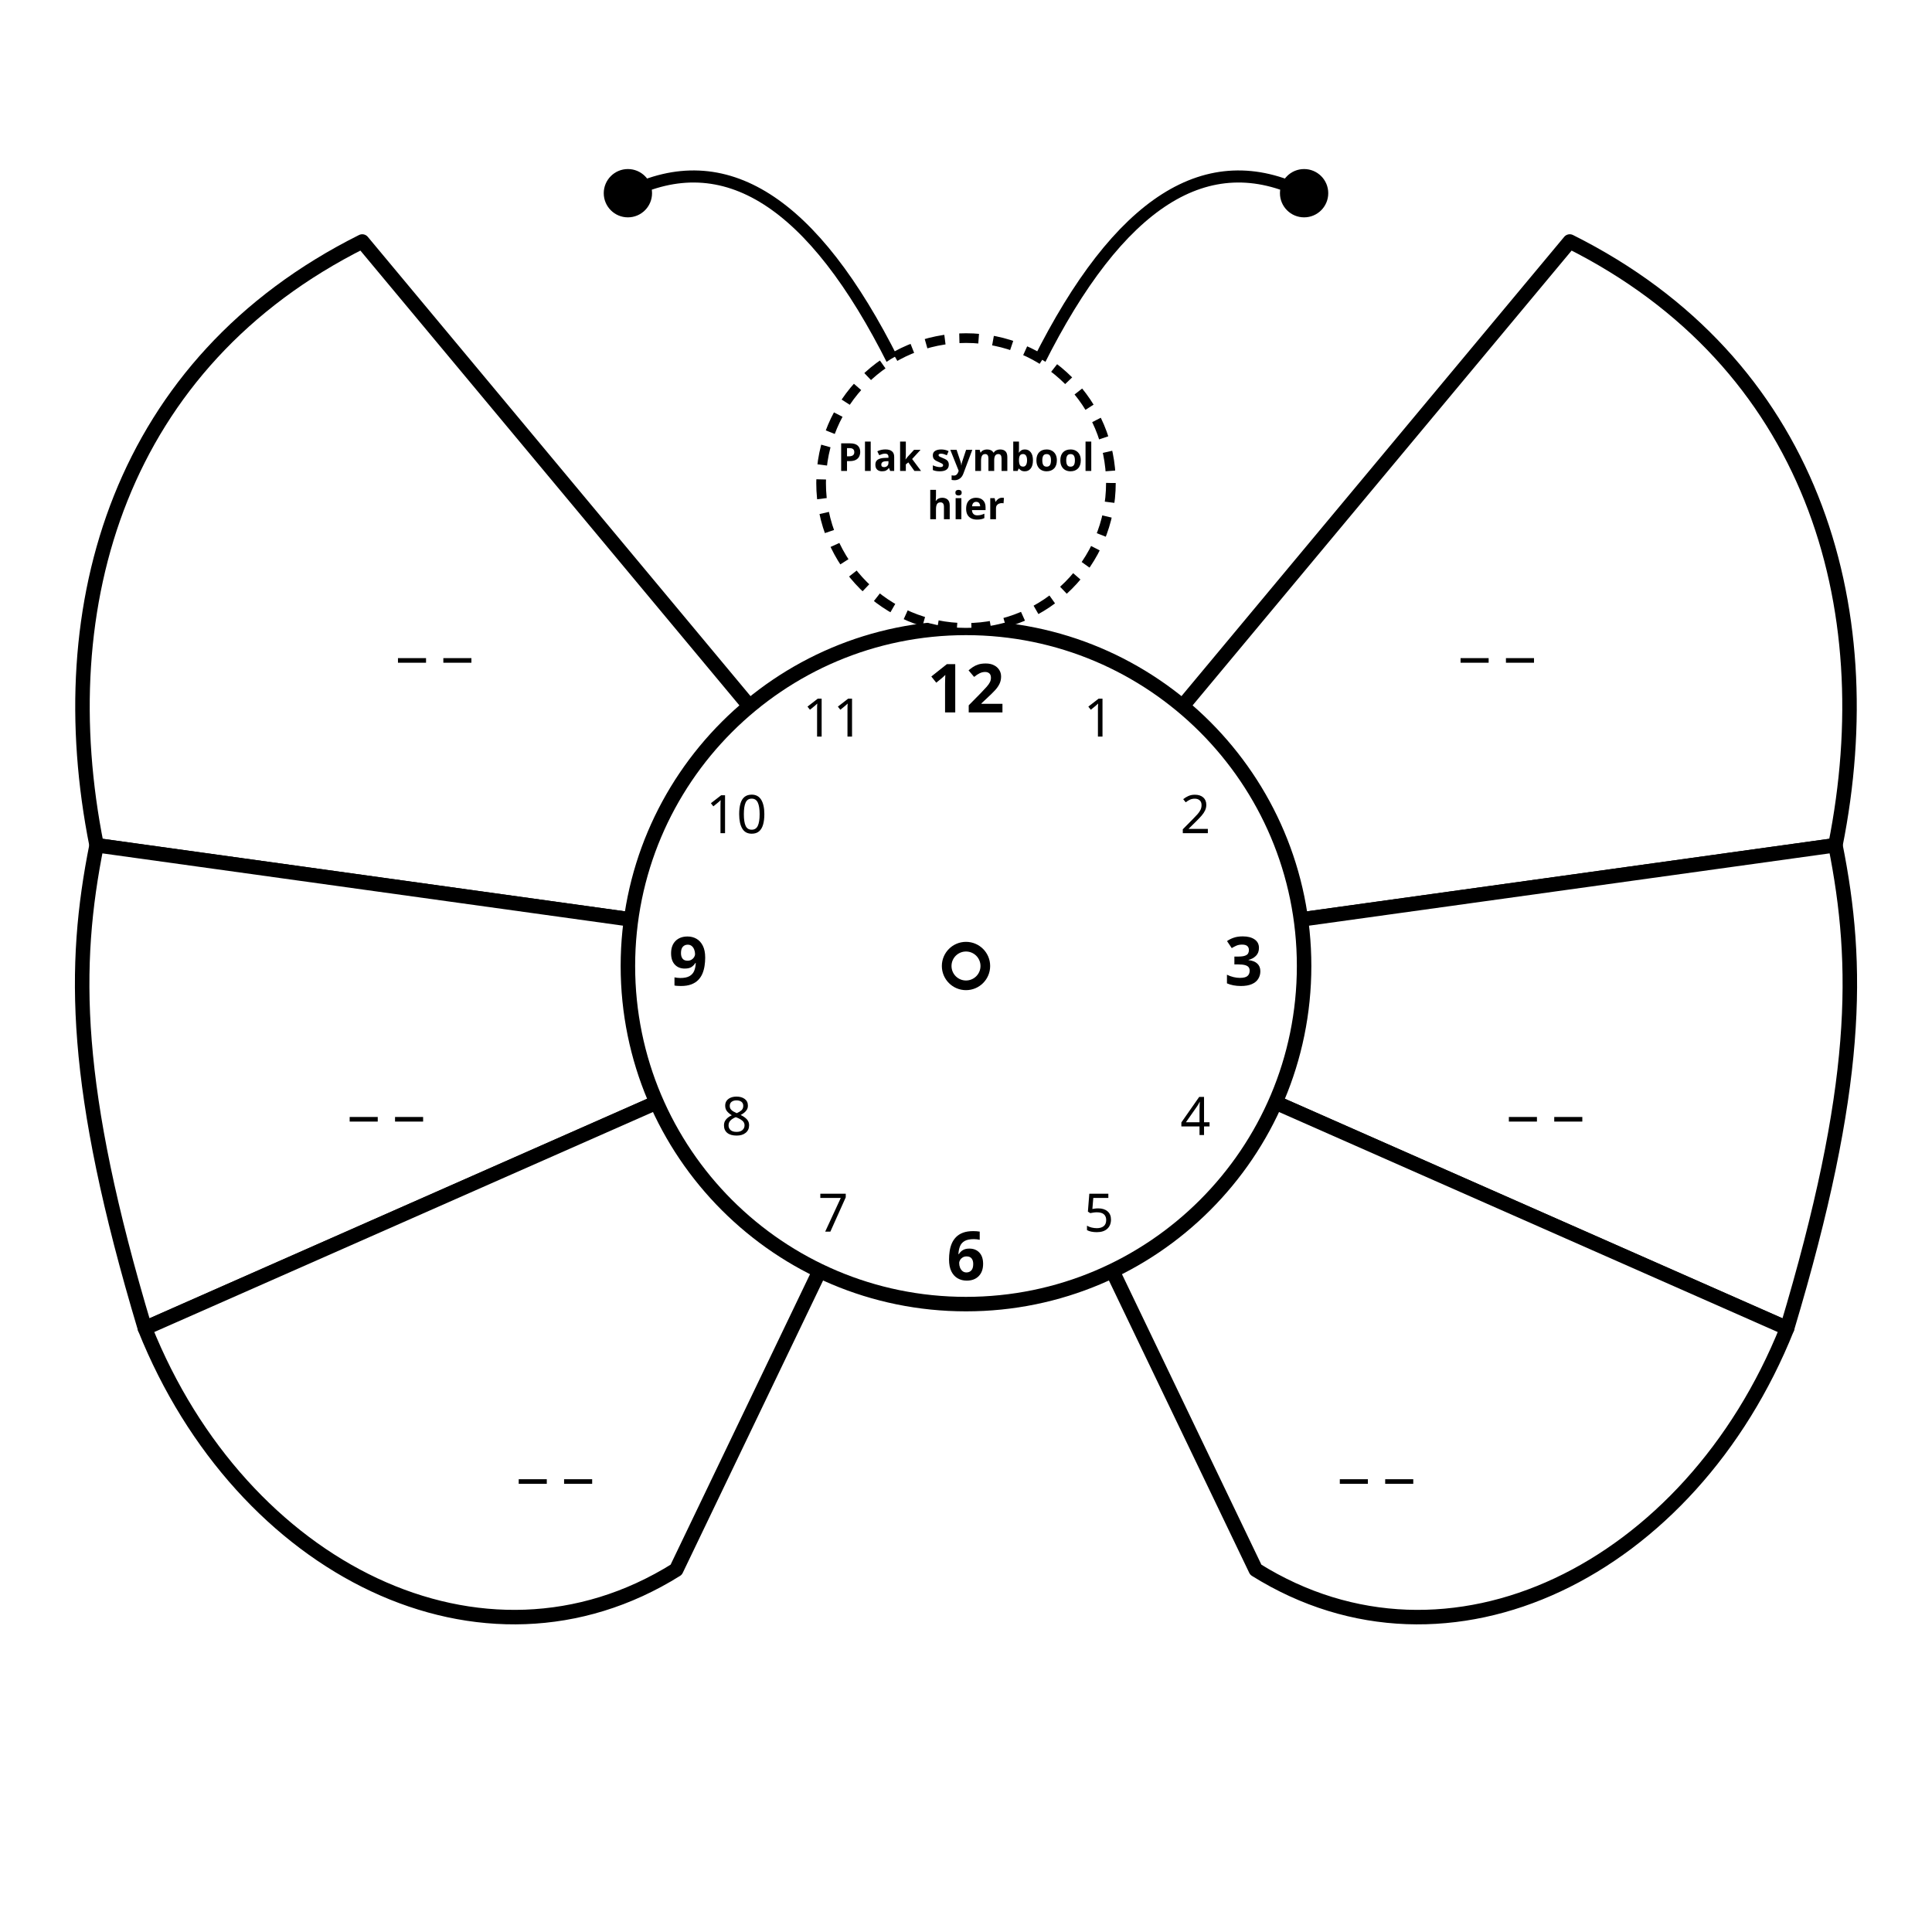
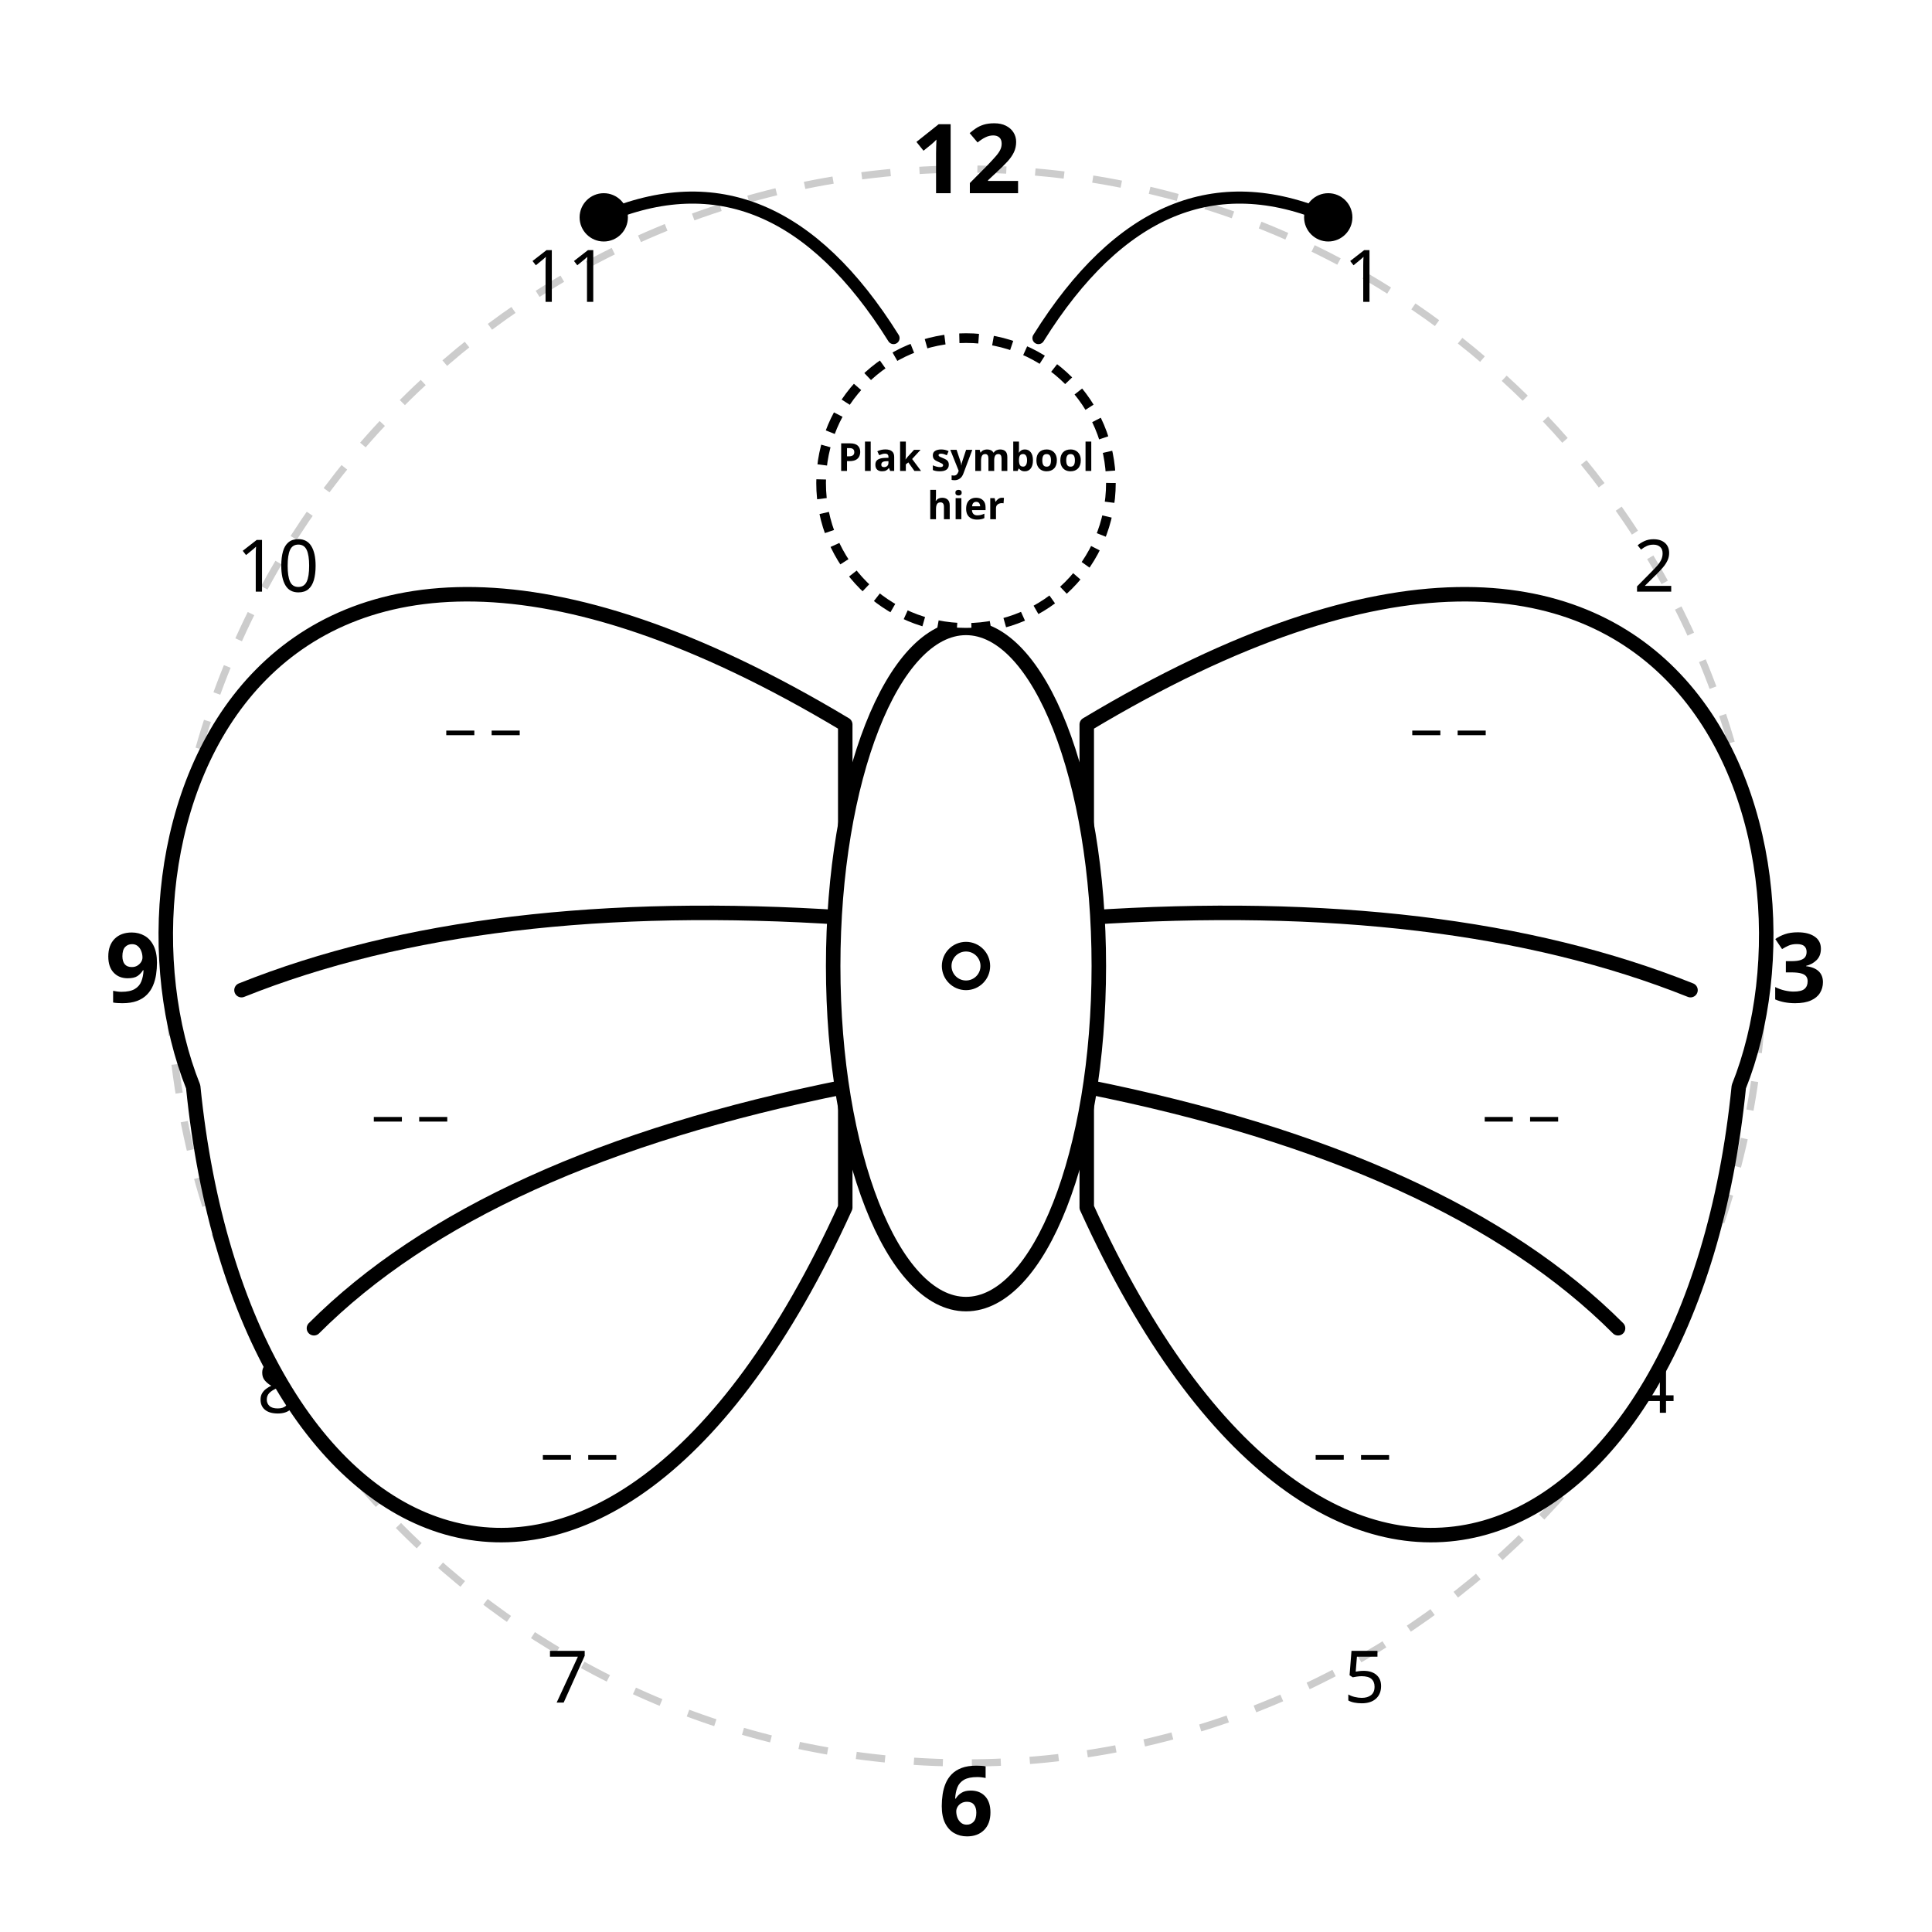
<svg xmlns="http://www.w3.org/2000/svg" viewBox="0 0 800 800" width="100%" height="100%">
  <rect width="100%" height="100%" fill="white" />
-   <path d="M 370 150 Q 320 50 260 80" fill="none" stroke="black" stroke-width="5" stroke-linecap="round" />
-   <circle cx="260" cy="80" r="10" fill="black" />
-   <path d="M 430 150 Q 480 50 540 80" fill="none" stroke="black" stroke-width="5" stroke-linecap="round" />
-   <circle cx="540" cy="80" r="10" fill="black" />
+   <circle cx="400" cy="400" r="330" fill="none" stroke="#ccc" stroke-width="3" stroke-dasharray="12,12" />
+   <g font-family="sans-serif" text-anchor="middle" fill="black">
+     <text x="400" y="80" font-size="40" font-weight="bold">12</text>
+     <text x="565" y="125" font-size="30">1</text>
+     <text x="685" y="245" font-size="30">2</text>
+     <text x="745" y="415" font-size="40" font-weight="bold">3</text>
+     <text x="685" y="585" font-size="30">4</text>
+     <text x="565" y="705" font-size="30">5</text>
+     <text x="400" y="760" font-size="40" font-weight="bold">6</text>
+     <text x="235" y="705" font-size="30">7</text>
+     <text x="115" y="585" font-size="30">8</text>
+     <text x="55" y="415" font-size="40" font-weight="bold">9</text>
+     <text x="115" y="245" font-size="30">10</text>
+     <text x="235" y="125" font-size="30">11</text>
+   </g>
+   <path d="M 370 140 Q 320 60 250 90" fill="none" stroke="black" stroke-width="5" stroke-linecap="round" />
+   <circle cx="250" cy="90" r="10" fill="black" />
+   <path d="M 430 140 Q 480 60 550 90" fill="none" stroke="black" stroke-width="5" stroke-linecap="round" />
+   <circle cx="550" cy="90" r="10" fill="black" />
  <g fill="white" stroke="black" stroke-width="6" stroke-linejoin="round">
-     <path d="M 400 400 L 150 100 C 50 150 20 250 40 350 Z" />
-     <path d="M 400 400 L 40 350 C 30 400 30 450 60 550 Z" />
-     <path d="M 400 400 L 60 550 C 100 650 200 700 280 650 Z" />
-     <path d="M 400 400 L 650 100 C 750 150 780 250 760 350 Z" />
-     <path d="M 400 400 L 760 350 C 770 400 770 450 740 550 Z" />
-     <path d="M 400 400 L 740 550 C 700 650 600 700 520 650 Z" />
+     <path d="M 350 300 C 100 150 40 350 80 450 C 100 650 250 720 350 500 Z" />
+     <path d="M 350 380 Q 200 370 100 410" fill="none" stroke-linecap="round" />
+     <path d="M 350 450 Q 200 480 130 550" fill="none" stroke-linecap="round" />
+     <path d="M 450 300 C 700 150 760 350 720 450 C 700 650 550 720 450 500 Z" />
+     <path d="M 450 380 Q 600 370 700 410" fill="none" stroke-linecap="round" />
+     <path d="M 450 450 Q 600 480 670 550" fill="none" stroke-linecap="round" />
  </g>
  <g font-family="sans-serif" font-size="28" font-weight="bold" fill="black">
-     <text x="180" y="270" text-anchor="middle">_ _</text>
-     <text x="160" y="460" text-anchor="middle">_ _</text>
-     <text x="230" y="610" text-anchor="middle">_ _</text>
-     <text x="620" y="270" text-anchor="middle">_ _</text>
-     <text x="640" y="460" text-anchor="middle">_ _</text>
-     <text x="570" y="610" text-anchor="middle">_ _</text>
+     <text x="200" y="300" text-anchor="middle">_ _</text>
+     <text x="170" y="460" text-anchor="middle">_ _</text>
+     <text x="240" y="600" text-anchor="middle">_ _</text>
+     <text x="600" y="300" text-anchor="middle">_ _</text>
+     <text x="630" y="460" text-anchor="middle">_ _</text>
+     <text x="560" y="600" text-anchor="middle">_ _</text>
  </g>
-   <circle cx="400" cy="400" r="140" fill="white" stroke="black" stroke-width="6" />
+   <ellipse cx="400" cy="400" rx="55" ry="140" fill="white" stroke="black" stroke-width="6" />
  <circle cx="400" cy="400" r="8" fill="white" stroke="black" stroke-width="4" />
-   <g font-family="sans-serif" text-anchor="middle" fill="black">
-     <text x="400" y="295" font-size="28" font-weight="bold">12</text>
-     <text x="455" y="305" font-size="22">1</text>
-     <text x="495" y="345" font-size="22">2</text>
-     <text x="515" y="408" font-size="28" font-weight="bold">3</text>
-     <text x="495" y="470" font-size="22">4</text>
-     <text x="455" y="510" font-size="22">5</text>
-     <text x="400" y="530" font-size="28" font-weight="bold">6</text>
-     <text x="345" y="510" font-size="22">7</text>
-     <text x="305" y="470" font-size="22">8</text>
-     <text x="285" y="408" font-size="28" font-weight="bold">9</text>
-     <text x="305" y="345" font-size="22">10</text>
-     <text x="345" y="305" font-size="22">11</text>
-   </g>
  <circle cx="400" cy="200" r="60" fill="white" stroke="black" stroke-width="4" stroke-dasharray="8,6" />
  <text x="400" y="195" text-anchor="middle" font-family="sans-serif" font-size="16" font-weight="bold">Plak symbool</text>
  <text x="400" y="215" text-anchor="middle" font-family="sans-serif" font-size="16" font-weight="bold">hier</text>
</svg>
